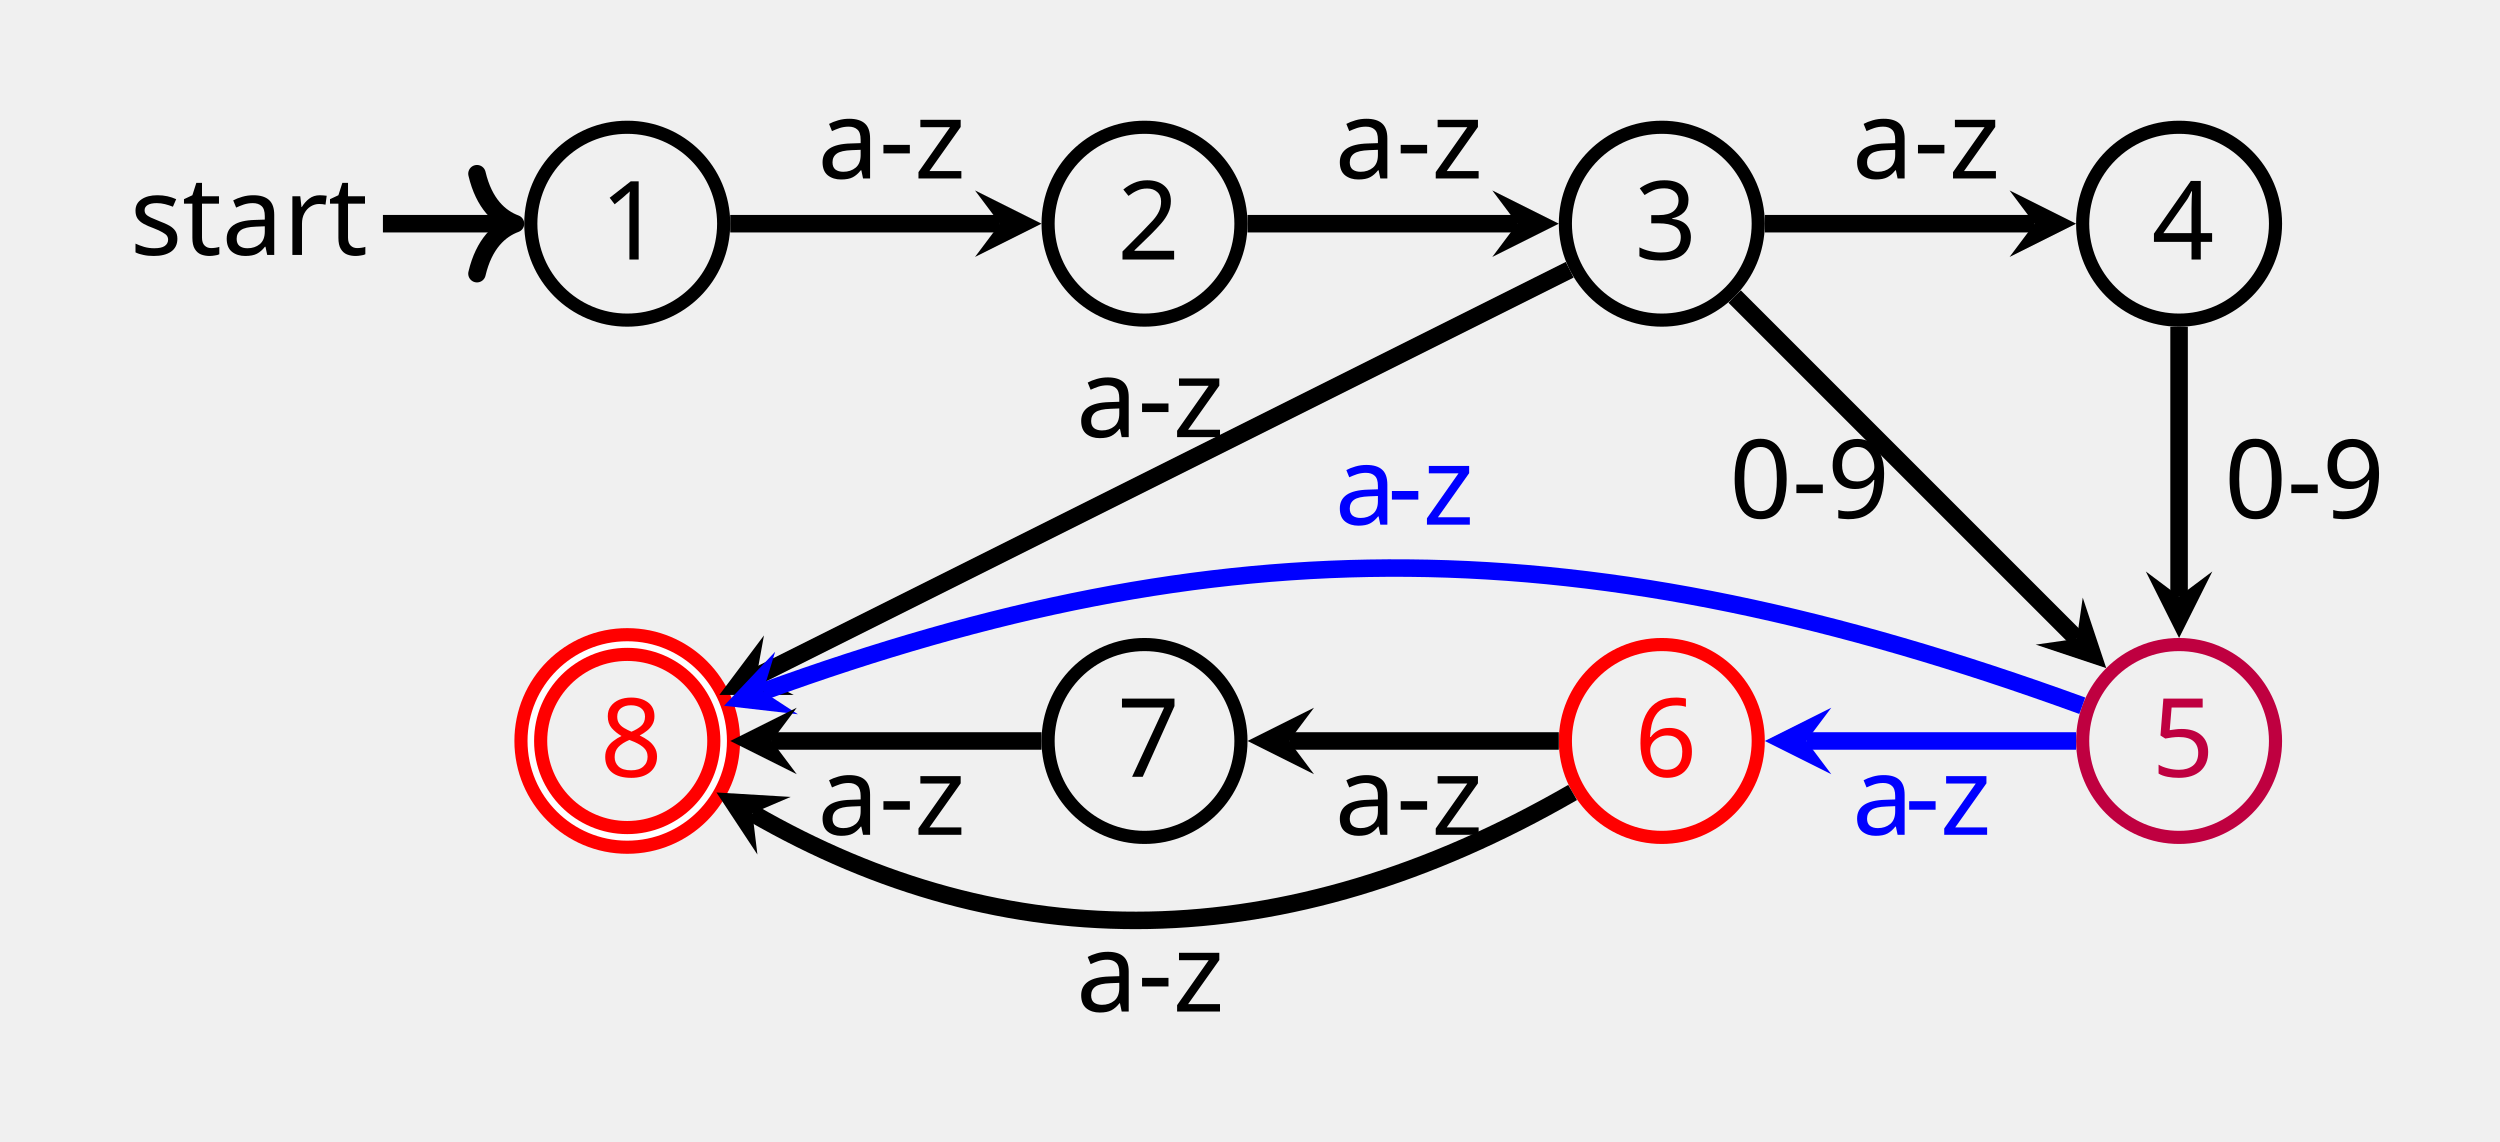
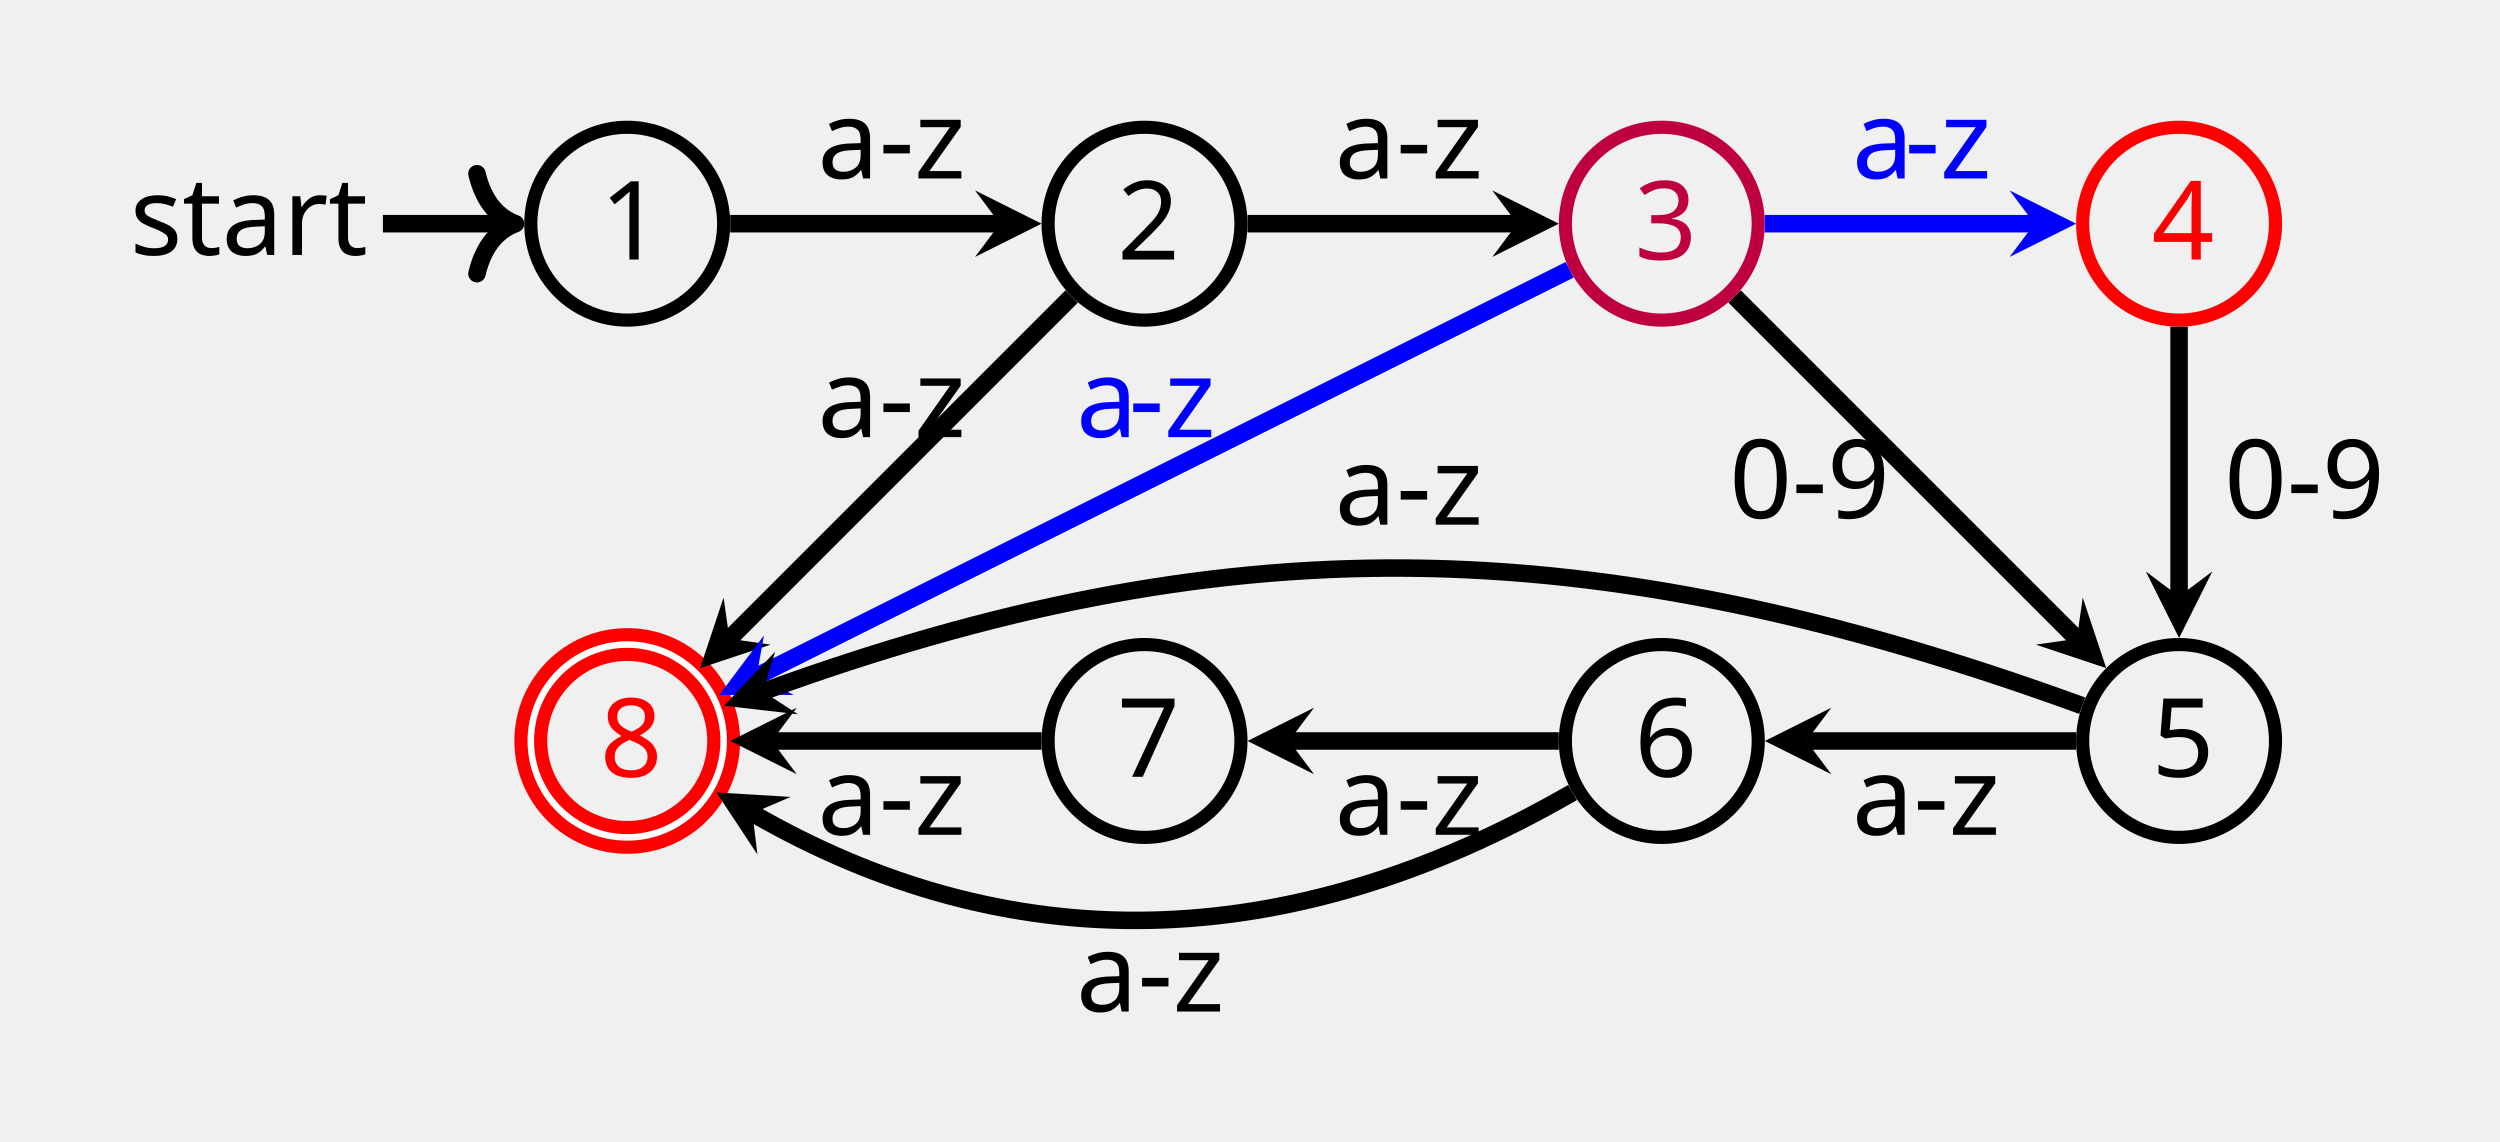
<svg xmlns="http://www.w3.org/2000/svg" version="1.1" id="svg2" width="303.543" height="138.58" viewBox="0 0 303.543 138.58">
  <defs id="defs6" />
  <g id="g8" transform="matrix(1.333333,0,0,-1.333333,0,138.58)">
    <g id="g10" transform="translate(57.118,83.565)">
      <g id="g12">
        <g id="g14">
          <g id="g16">
            <g id="g18">
              <path d="M 8.781,0 C 8.781,4.85 4.85,8.781 0,8.781 -4.85,8.781 -8.781,4.85 -8.781,0 c 0,-4.85 3.932,-8.781 8.781,-8.781 4.85,0 8.781,3.932 8.781,8.781 z" style="fill:none;stroke:#000000;stroke-width:1.196;stroke-linecap:butt;stroke-linejoin:miter;stroke-miterlimit:10;stroke-dasharray:none;stroke-opacity:1" id="path20" />
            </g>
            <g id="g22" transform="translate(-2.49,-3.265)">
              <g id="g24">
                <g id="g26" transform="translate(-54.628,-80.3)">
                  <text xml:space="preserve" transform="matrix(1,0,0,-1,54.628,80.3)" style="font-variant:normal;font-weight:normal;font-size:9.963px;font-family:CMSS10;-inkscape-font-specification:CMSS10;writing-mode:lr-tb;fill:#000000;fill-opacity:1;fill-rule:nonzero;stroke:none" id="text30">
                    <tspan x="0" y="0" id="tspan28">1</tspan>
                  </text>
                  <g id="g32" transform="translate(54.628,80.3)" />
                </g>
              </g>
              <g id="g34" transform="translate(2.49,3.265)" />
            </g>
          </g>
          <g id="g36">
            <g id="g38">
              <path d="m -22.248,0 h 11.274" style="fill:none;stroke:#000000;stroke-width:1.594;stroke-linecap:butt;stroke-linejoin:miter;stroke-miterlimit:10;stroke-dasharray:none;stroke-opacity:1" id="path40" />
              <g id="g42" transform="translate(-10.17616)">
                <g id="g44">
                  <path d="M -3.507,4.551 C -2.866,1.82 -1.438,0.531 0,0 -1.438,-0.531 -2.866,-1.82 -3.507,-4.551" style="fill:none;stroke:#000000;stroke-width:1.594;stroke-linecap:round;stroke-linejoin:round;stroke-miterlimit:10;stroke-dasharray:none;stroke-opacity:1" id="path46" />
                </g>
              </g>
              <g id="g48">
                <g id="g50" transform="translate(-45.294,-2.846)">
                  <g id="g52">
                    <g id="g54" transform="translate(-11.824,-80.719)">
                      <text xml:space="preserve" transform="matrix(1,0,0,-1,11.824,80.719)" style="font-variant:normal;font-weight:normal;font-size:9.963px;font-family:CMSS10;-inkscape-font-specification:CMSS10;writing-mode:lr-tb;fill:#000000;fill-opacity:1;fill-rule:nonzero;stroke:none" id="text58">
                        <tspan x="0 3.819 7.416 11.925 15.329" y="0" id="tspan56">start</tspan>
                      </text>
                      <g id="g60" transform="translate(11.824,80.719)" />
                    </g>
                  </g>
                  <g id="g62" transform="translate(45.294,2.846)" />
                </g>
              </g>
            </g>
          </g>
          <g id="g64">
            <g id="g66">
              <path d="m 55.886,0 c 0,4.85 -3.932,8.781 -8.781,8.781 -4.85,0 -8.781,-3.932 -8.781,-8.781 0,-4.85 3.932,-8.781 8.781,-8.781 4.85,0 8.781,3.932 8.781,8.781 z" style="fill:none;stroke:#000000;stroke-width:1.196;stroke-linecap:butt;stroke-linejoin:miter;stroke-miterlimit:10;stroke-dasharray:none;stroke-opacity:1" id="path68" />
            </g>
            <g id="g70" transform="translate(44.614,-3.265)">
              <g id="g72">
                <g id="g74" transform="translate(-101.732,-80.3)">
                  <text xml:space="preserve" transform="matrix(1,0,0,-1,101.732,80.3)" style="font-variant:normal;font-weight:normal;font-size:9.963px;font-family:CMSS10;-inkscape-font-specification:CMSS10;writing-mode:lr-tb;fill:#000000;fill-opacity:1;fill-rule:nonzero;stroke:none" id="text78">
                    <tspan x="0" y="0" id="tspan76">2</tspan>
                  </text>
                  <g id="g80" transform="translate(101.732,80.3)" />
                </g>
              </g>
              <g id="g82" transform="translate(-44.614,3.265)" />
            </g>
          </g>
          <g id="g84">
            <g id="g86">
-               <path d="m 102.992,0 c 0,4.85 -3.932,8.781 -8.781,8.781 -4.85,0 -8.781,-3.932 -8.781,-8.781 0,-4.85 3.932,-8.781 8.781,-8.781 4.85,0 8.781,3.932 8.781,8.781 z" style="fill:none;stroke:#000000;stroke-width:1.196;stroke-linecap:butt;stroke-linejoin:miter;stroke-miterlimit:10;stroke-dasharray:none;stroke-opacity:1" id="path88" />
+               <path d="m 102.992,0 c 0,4.85 -3.932,8.781 -8.781,8.781 -4.85,0 -8.781,-3.932 -8.781,-8.781 0,-4.85 3.932,-8.781 8.781,-8.781 4.85,0 8.781,3.932 8.781,8.781 z" style="fill:none;stroke:#bf0040;stroke-width:1.196;stroke-linecap:butt;stroke-linejoin:miter;stroke-miterlimit:10;stroke-dasharray:none;stroke-opacity:1" id="path88" />
            </g>
            <g id="g90" transform="translate(91.719,-3.265)">
              <g id="g92">
                <g id="g94" transform="translate(-148.837,-80.3)">
-                   <text xml:space="preserve" transform="matrix(1,0,0,-1,148.837,80.3)" style="font-variant:normal;font-weight:normal;font-size:9.963px;font-family:CMSS10;-inkscape-font-specification:CMSS10;writing-mode:lr-tb;fill:#000000;fill-opacity:1;fill-rule:nonzero;stroke:none" id="text98">
+                   <text xml:space="preserve" transform="matrix(1,0,0,-1,148.837,80.3)" style="font-variant:normal;font-weight:normal;font-size:9.963px;font-family:CMSS10;-inkscape-font-specification:CMSS10;writing-mode:lr-tb;fill:#bf0040;fill-opacity:1;fill-rule:nonzero;stroke:none" id="text98">
                    <tspan x="0" y="0" id="tspan96">3</tspan>
                  </text>
                  <g id="g100" transform="translate(148.837,80.3)" />
                </g>
              </g>
              <g id="g102" transform="translate(-91.719,3.265)" />
            </g>
          </g>
          <g id="g104">
            <g id="g106">
-               <path d="m 150.097,0 c 0,4.85 -3.932,8.781 -8.781,8.781 -4.85,0 -8.781,-3.932 -8.781,-8.781 0,-4.85 3.932,-8.781 8.781,-8.781 4.85,0 8.781,3.932 8.781,8.781 z" style="fill:none;stroke:#000000;stroke-width:1.196;stroke-linecap:butt;stroke-linejoin:miter;stroke-miterlimit:10;stroke-dasharray:none;stroke-opacity:1" id="path108" />
+               <path d="m 150.097,0 c 0,4.85 -3.932,8.781 -8.781,8.781 -4.85,0 -8.781,-3.932 -8.781,-8.781 0,-4.85 3.932,-8.781 8.781,-8.781 4.85,0 8.781,3.932 8.781,8.781 z" style="fill:none;stroke:#ff0000;stroke-width:1.196;stroke-linecap:butt;stroke-linejoin:miter;stroke-miterlimit:10;stroke-dasharray:none;stroke-opacity:1" id="path108" />
            </g>
            <g id="g110" transform="translate(138.823,-3.265)">
              <g id="g112">
                <g id="g114" transform="translate(-195.941,-80.3)">
-                   <text xml:space="preserve" transform="matrix(1,0,0,-1,195.941,80.3)" style="font-variant:normal;font-weight:normal;font-size:9.963px;font-family:CMSS10;-inkscape-font-specification:CMSS10;writing-mode:lr-tb;fill:#000000;fill-opacity:1;fill-rule:nonzero;stroke:none" id="text118">
+                   <text xml:space="preserve" transform="matrix(1,0,0,-1,195.941,80.3)" style="font-variant:normal;font-weight:normal;font-size:9.963px;font-family:CMSS10;-inkscape-font-specification:CMSS10;writing-mode:lr-tb;fill:#ff0000;fill-opacity:1;fill-rule:nonzero;stroke:none" id="text118">
                    <tspan x="0" y="0" id="tspan116">4</tspan>
                  </text>
                  <g id="g120" transform="translate(195.941,80.3)" />
                </g>
              </g>
              <g id="g122" transform="translate(-138.823,3.265)" />
            </g>
          </g>
          <g id="g124">
            <g id="g126">
-               <path d="m 150.097,-47.105 c 0,4.85 -3.932,8.781 -8.781,8.781 -4.85,0 -8.781,-3.932 -8.781,-8.781 0,-4.85 3.932,-8.781 8.781,-8.781 4.85,0 8.781,3.932 8.781,8.781 z" style="fill:none;stroke:#bf0040;stroke-width:1.196;stroke-linecap:butt;stroke-linejoin:miter;stroke-miterlimit:10;stroke-dasharray:none;stroke-opacity:1" id="path128" />
+               <path d="m 150.097,-47.105 c 0,4.85 -3.932,8.781 -8.781,8.781 -4.85,0 -8.781,-3.932 -8.781,-8.781 0,-4.85 3.932,-8.781 8.781,-8.781 4.85,0 8.781,3.932 8.781,8.781 z" style="fill:none;stroke:#000000;stroke-width:1.196;stroke-linecap:butt;stroke-linejoin:miter;stroke-miterlimit:10;stroke-dasharray:none;stroke-opacity:1" id="path128" />
            </g>
            <g id="g130" transform="translate(138.823,-50.37)">
              <g id="g132">
                <g id="g134" transform="translate(-195.941,-33.195)">
-                   <text xml:space="preserve" transform="matrix(1,0,0,-1,195.941,33.195)" style="font-variant:normal;font-weight:normal;font-size:9.963px;font-family:CMSS10;-inkscape-font-specification:CMSS10;writing-mode:lr-tb;fill:#bf0040;fill-opacity:1;fill-rule:nonzero;stroke:none" id="text138">
+                   <text xml:space="preserve" transform="matrix(1,0,0,-1,195.941,33.195)" style="font-variant:normal;font-weight:normal;font-size:9.963px;font-family:CMSS10;-inkscape-font-specification:CMSS10;writing-mode:lr-tb;fill:#000000;fill-opacity:1;fill-rule:nonzero;stroke:none" id="text138">
                    <tspan x="0" y="0" id="tspan136">5</tspan>
                  </text>
                  <g id="g140" transform="translate(195.941,33.195)" />
                </g>
              </g>
              <g id="g142" transform="translate(-138.823,50.37)" />
            </g>
          </g>
          <g id="g144">
            <g id="g146">
-               <path d="m 102.992,-47.105 c 0,4.85 -3.932,8.781 -8.781,8.781 -4.85,0 -8.781,-3.932 -8.781,-8.781 0,-4.85 3.932,-8.781 8.781,-8.781 4.85,0 8.781,3.932 8.781,8.781 z" style="fill:none;stroke:#ff0000;stroke-width:1.196;stroke-linecap:butt;stroke-linejoin:miter;stroke-miterlimit:10;stroke-dasharray:none;stroke-opacity:1" id="path148" />
+               <path d="m 102.992,-47.105 c 0,4.85 -3.932,8.781 -8.781,8.781 -4.85,0 -8.781,-3.932 -8.781,-8.781 0,-4.85 3.932,-8.781 8.781,-8.781 4.85,0 8.781,3.932 8.781,8.781 z" style="fill:none;stroke:#000000;stroke-width:1.196;stroke-linecap:butt;stroke-linejoin:miter;stroke-miterlimit:10;stroke-dasharray:none;stroke-opacity:1" id="path148" />
            </g>
            <g id="g150" transform="translate(91.719,-50.37)">
              <g id="g152">
                <g id="g154" transform="translate(-148.837,-33.195)">
-                   <text xml:space="preserve" transform="matrix(1,0,0,-1,148.837,33.195)" style="font-variant:normal;font-weight:normal;font-size:9.963px;font-family:CMSS10;-inkscape-font-specification:CMSS10;writing-mode:lr-tb;fill:#ff0000;fill-opacity:1;fill-rule:nonzero;stroke:none" id="text158">
+                   <text xml:space="preserve" transform="matrix(1,0,0,-1,148.837,33.195)" style="font-variant:normal;font-weight:normal;font-size:9.963px;font-family:CMSS10;-inkscape-font-specification:CMSS10;writing-mode:lr-tb;fill:#000000;fill-opacity:1;fill-rule:nonzero;stroke:none" id="text158">
                    <tspan x="0" y="0" id="tspan156">6</tspan>
                  </text>
                  <g id="g160" transform="translate(148.837,33.195)" />
                </g>
              </g>
              <g id="g162" transform="translate(-91.719,50.37)" />
            </g>
          </g>
          <g id="g164">
            <g id="g166">
              <path d="m 55.886,-47.105 c 0,4.85 -3.932,8.781 -8.781,8.781 -4.85,0 -8.781,-3.932 -8.781,-8.781 0,-4.85 3.932,-8.781 8.781,-8.781 4.85,0 8.781,3.932 8.781,8.781 z" style="fill:none;stroke:#000000;stroke-width:1.196;stroke-linecap:butt;stroke-linejoin:miter;stroke-miterlimit:10;stroke-dasharray:none;stroke-opacity:1" id="path168" />
            </g>
            <g id="g170" transform="translate(44.614,-50.37)">
              <g id="g172">
                <g id="g174" transform="translate(-101.732,-33.195)">
                  <text xml:space="preserve" transform="matrix(1,0,0,-1,101.732,33.195)" style="font-variant:normal;font-weight:normal;font-size:9.963px;font-family:CMSS10;-inkscape-font-specification:CMSS10;writing-mode:lr-tb;fill:#000000;fill-opacity:1;fill-rule:nonzero;stroke:none" id="text178">
                    <tspan x="0" y="0" id="tspan176">7</tspan>
                  </text>
                  <g id="g180" transform="translate(101.732,33.195)" />
                </g>
              </g>
              <g id="g182" transform="translate(-44.614,50.37)" />
            </g>
          </g>
          <g id="g184">
            <g id="g186">
              <g id="g188">
                <path d="m 8.781,-47.105 c 0,4.85 -3.932,8.781 -8.781,8.781 -4.85,0 -8.781,-3.932 -8.781,-8.781 0,-4.85 3.932,-8.781 8.781,-8.781 4.85,0 8.781,3.932 8.781,8.781 z" style="fill:none;stroke:#ff0000;stroke-width:2.989;stroke-linecap:butt;stroke-linejoin:miter;stroke-miterlimit:10;stroke-dasharray:none;stroke-opacity:1" id="path190" />
                <g id="g192">
                  <path d="m 8.781,-47.105 c 0,4.85 -3.932,8.781 -8.781,8.781 -4.85,0 -8.781,-3.932 -8.781,-8.781 0,-4.85 3.932,-8.781 8.781,-8.781 4.85,0 8.781,3.932 8.781,8.781 z" style="fill:none;stroke:#ffffff;stroke-width:0.598;stroke-linecap:butt;stroke-linejoin:miter;stroke-miterlimit:10;stroke-dasharray:none;stroke-opacity:1" id="path194" />
                </g>
              </g>
            </g>
            <g id="g196" transform="translate(-2.49,-50.37)">
              <g id="g198">
                <g id="g200" transform="translate(-54.628,-33.195)">
                  <text xml:space="preserve" transform="matrix(1,0,0,-1,54.628,33.195)" style="font-variant:normal;font-weight:normal;font-size:9.963px;font-family:CMSS10;-inkscape-font-specification:CMSS10;writing-mode:lr-tb;fill:#ff0000;fill-opacity:1;fill-rule:nonzero;stroke:none" id="text204">
                    <tspan x="0" y="0" id="tspan202">8</tspan>
                  </text>
                  <g id="g206" transform="translate(54.628,33.195)" />
                </g>
              </g>
              <g id="g208" transform="translate(2.49,50.37)" />
            </g>
          </g>
          <g id="g210">
            <g id="g212">
              <path d="M 9.379,0 H 33.94" style="fill:none;stroke:#000000;stroke-width:1.594;stroke-linecap:butt;stroke-linejoin:miter;stroke-miterlimit:10;stroke-dasharray:none;stroke-opacity:1" id="path214" />
              <g id="g216" transform="translate(33.94012)">
                <g id="g218">
                  <path d="M 3.786,0 -2.271,3.029 0,0 -2.271,-3.029" style="fill:#000000;fill-opacity:1;fill-rule:nonzero;stroke:none" id="path220" />
                </g>
              </g>
              <g id="g222">
                <g id="g224" transform="translate(17.333,4.118)">
                  <g id="g226">
                    <g id="g228" transform="translate(-74.451,-87.683)">
                      <text xml:space="preserve" transform="matrix(1,0,0,-1,74.451,87.683)" style="font-variant:normal;font-weight:normal;font-size:9.963px;font-family:CMSS10;-inkscape-font-specification:CMSS10;writing-mode:lr-tb;fill:#000000;fill-opacity:1;fill-rule:nonzero;stroke:none" id="text232">
                        <tspan x="0 4.788 8.109" y="0" id="tspan230">a-z</tspan>
                      </text>
                      <g id="g234" transform="translate(74.451,87.683)" />
                    </g>
                  </g>
                  <g id="g236" transform="translate(-17.333,-4.118)" />
                </g>
              </g>
            </g>
          </g>
          <g id="g238">
            <g id="g240">
              <path d="M 56.484,0 H 81.045" style="fill:none;stroke:#000000;stroke-width:1.594;stroke-linecap:butt;stroke-linejoin:miter;stroke-miterlimit:10;stroke-dasharray:none;stroke-opacity:1" id="path242" />
              <g id="g244" transform="translate(81.04524)">
                <g id="g246">
                  <path d="M 3.786,0 -2.271,3.029 0,0 -2.271,-3.029" style="fill:#000000;fill-opacity:1;fill-rule:nonzero;stroke:none" id="path248" />
                </g>
              </g>
              <g id="g250">
                <g id="g252" transform="translate(64.437,4.118)">
                  <g id="g254">
                    <g id="g256" transform="translate(-121.555,-87.683)">
                      <text xml:space="preserve" transform="matrix(1,0,0,-1,121.555,87.683)" style="font-variant:normal;font-weight:normal;font-size:9.963px;font-family:CMSS10;-inkscape-font-specification:CMSS10;writing-mode:lr-tb;fill:#000000;fill-opacity:1;fill-rule:nonzero;stroke:none" id="text260">
                        <tspan x="0 4.788 8.109" y="0" id="tspan258">a-z</tspan>
                      </text>
                      <g id="g262" transform="translate(121.555,87.683)" />
                    </g>
                  </g>
                  <g id="g264" transform="translate(-64.437,-4.118)" />
                </g>
              </g>
            </g>
          </g>
          <g id="g266">
            <g id="g268">
-               <path d="m 103.589,0 h 24.561" style="fill:none;stroke:#000000;stroke-width:1.594;stroke-linecap:butt;stroke-linejoin:miter;stroke-miterlimit:10;stroke-dasharray:none;stroke-opacity:1" id="path270" />
-               <g id="g272" transform="translate(128.1503)">
+               <path d="M 40.473,-6.632 9.309,-37.796" style="fill:none;stroke:#000000;stroke-width:1.594;stroke-linecap:butt;stroke-linejoin:miter;stroke-miterlimit:10;stroke-dasharray:none;stroke-opacity:1" id="path270" />
+               <g id="g272" transform="matrix(-0.7071,-0.7071,0.7071,-0.7071,9.30905,-37.79605)">
                <g id="g274">
                  <path d="M 3.786,0 -2.271,3.029 0,0 -2.271,-3.029" style="fill:#000000;fill-opacity:1;fill-rule:nonzero;stroke:none" id="path276" />
                </g>
              </g>
              <g id="g278">
-                 <g id="g280" transform="translate(111.542,4.118)">
+                 <g id="g280" transform="translate(17.333,-19.435)">
                  <g id="g282">
-                     <g id="g284" transform="translate(-168.66,-87.683)">
-                       <text xml:space="preserve" transform="matrix(1,0,0,-1,168.66,87.683)" style="font-variant:normal;font-weight:normal;font-size:9.963px;font-family:CMSS10;-inkscape-font-specification:CMSS10;writing-mode:lr-tb;fill:#000000;fill-opacity:1;fill-rule:nonzero;stroke:none" id="text288">
+                     <g id="g284" transform="translate(-74.451,-64.13)">
+                       <text xml:space="preserve" transform="matrix(1,0,0,-1,74.451,64.13)" style="font-variant:normal;font-weight:normal;font-size:9.963px;font-family:CMSS10;-inkscape-font-specification:CMSS10;writing-mode:lr-tb;fill:#000000;fill-opacity:1;fill-rule:nonzero;stroke:none" id="text288">
                        <tspan x="0 4.788 8.109" y="0" id="tspan286">a-z</tspan>
                      </text>
-                       <g id="g290" transform="translate(168.66,87.683)" />
-                     </g>
-                   </g>
-                   <g id="g292" transform="translate(-111.542,-4.118)" />
+                       <g id="g290" transform="translate(74.451,64.13)" />
+                     </g>
+                   </g>
+                   <g id="g292" transform="translate(-17.333,19.435)" />
                </g>
              </g>
            </g>
          </g>
          <g id="g294">
            <g id="g296">
-               <path d="m 100.842,-6.632 31.164,-31.164" style="fill:none;stroke:#000000;stroke-width:1.594;stroke-linecap:butt;stroke-linejoin:miter;stroke-miterlimit:10;stroke-dasharray:none;stroke-opacity:1" id="path298" />
-               <g id="g300" transform="matrix(0.7071,-0.7071,0.7071,0.7071,132.0063,-37.79605)">
+               <path d="m 103.589,0 h 24.561" style="fill:none;stroke:#0000ff;stroke-width:1.594;stroke-linecap:butt;stroke-linejoin:miter;stroke-miterlimit:10;stroke-dasharray:none;stroke-opacity:1" id="path298" />
+               <g id="g300" transform="translate(128.1503)">
                <g id="g302">
-                   <path d="M 3.786,0 -2.271,3.029 0,0 -2.271,-3.029" style="fill:#000000;fill-opacity:1;fill-rule:nonzero;stroke:none" id="path304" />
+                   <path d="M 3.786,0 -2.271,3.029 0,0 -2.271,-3.029" style="fill:#0000ff;fill-opacity:1;fill-rule:nonzero;stroke:none" id="path304" />
                </g>
              </g>
              <g id="g306">
-                 <g id="g308" transform="translate(100.361,-26.818)">
+                 <g id="g308" transform="translate(111.542,4.118)">
                  <g id="g310">
-                     <g id="g312" transform="translate(-157.479,-56.747)">
-                       <text xml:space="preserve" transform="matrix(1,0,0,-1,157.479,56.747)" style="font-variant:normal;font-weight:normal;font-size:9.963px;font-family:CMSS10;-inkscape-font-specification:CMSS10;writing-mode:lr-tb;fill:#000000;fill-opacity:1;fill-rule:nonzero;stroke:none" id="text316">
-                         <tspan x="0 4.981 8.302" y="0" id="tspan314">0-9</tspan>
-                       </text>
-                       <g id="g318" transform="translate(157.479,56.747)" />
-                     </g>
-                   </g>
-                   <g id="g320" transform="translate(-100.361,26.818)" />
-                 </g>
-               </g>
-             </g>
-           </g>
-           <g id="g322">
-             <g id="g324">
-               <path d="M 85.822,-4.194 11.774,-41.218" style="fill:none;stroke:#000000;stroke-width:1.594;stroke-linecap:butt;stroke-linejoin:miter;stroke-miterlimit:10;stroke-dasharray:none;stroke-opacity:1" id="path326" />
-               <g id="g328" transform="matrix(-0.89436,-0.44717,0.44717,-0.89436,11.77426,-41.21808)">
-                 <g id="g330">
-                   <path d="M 3.786,0 -2.271,3.029 0,0 -2.271,-3.029" style="fill:#000000;fill-opacity:1;fill-rule:nonzero;stroke:none" id="path332" />
-                 </g>
-               </g>
-               <g id="g334">
-                 <g id="g336" transform="translate(40.885,-19.435)">
-                   <g id="g338">
-                     <g id="g340" transform="translate(-98.003,-64.13)">
-                       <text xml:space="preserve" transform="matrix(1,0,0,-1,98.003,64.13)" style="font-variant:normal;font-weight:normal;font-size:9.963px;font-family:CMSS10;-inkscape-font-specification:CMSS10;writing-mode:lr-tb;fill:#000000;fill-opacity:1;fill-rule:nonzero;stroke:none" id="text344">
-                         <tspan x="0 4.788 8.109" y="0" id="tspan342">a-z</tspan>
-                       </text>
-                       <g id="g346" transform="translate(98.003,64.13)" />
-                     </g>
-                   </g>
-                   <g id="g348" transform="translate(-40.885,19.435)" />
-                 </g>
-               </g>
-             </g>
-           </g>
-           <g id="g350">
-             <g id="g352">
-               <path d="M 141.315,-9.379 V -33.94" style="fill:none;stroke:#000000;stroke-width:1.594;stroke-linecap:butt;stroke-linejoin:miter;stroke-miterlimit:10;stroke-dasharray:none;stroke-opacity:1" id="path354" />
-               <g id="g356" transform="rotate(-90,53.6876,-87.62772)">
-                 <g id="g358">
-                   <path d="M 3.786,0 -2.271,3.029 0,0 -2.271,-3.029" style="fill:#000000;fill-opacity:1;fill-rule:nonzero;stroke:none" id="path360" />
-                 </g>
-               </g>
-               <g id="g362">
-                 <g id="g364" transform="translate(145.431,-26.818)">
-                   <g id="g366">
-                     <g id="g368" transform="translate(-202.549,-56.747)">
-                       <text xml:space="preserve" transform="matrix(1,0,0,-1,202.549,56.747)" style="font-variant:normal;font-weight:normal;font-size:9.963px;font-family:CMSS10;-inkscape-font-specification:CMSS10;writing-mode:lr-tb;fill:#000000;fill-opacity:1;fill-rule:nonzero;stroke:none" id="text372">
-                         <tspan x="0 4.981 8.302" y="0" id="tspan370">0-9</tspan>
-                       </text>
-                       <g id="g374" transform="translate(202.549,56.747)" />
-                     </g>
-                   </g>
-                   <g id="g376" transform="translate(-145.431,26.818)" />
-                 </g>
-               </g>
-             </g>
-           </g>
-           <g id="g378">
-             <g id="g380">
-               <path d="M 131.936,-47.105 H 107.375" style="fill:none;stroke:#0000ff;stroke-width:1.594;stroke-linecap:butt;stroke-linejoin:miter;stroke-miterlimit:10;stroke-dasharray:none;stroke-opacity:1" id="path382" />
-               <g id="g384" transform="rotate(180,53.68759,-23.55255)">
-                 <g id="g386">
-                   <path d="M 3.786,0 -2.271,3.029 0,0 -2.271,-3.029" style="fill:#0000ff;fill-opacity:1;fill-rule:nonzero;stroke:none" id="path388" />
-                 </g>
-               </g>
-               <g id="g390">
-                 <g id="g392" transform="translate(111.542,-55.65)">
-                   <g id="g394">
-                     <g id="g396" transform="translate(-168.66,-27.915)">
-                       <text xml:space="preserve" transform="matrix(1,0,0,-1,168.66,27.915)" style="font-variant:normal;font-weight:normal;font-size:9.963px;font-family:CMSS10;-inkscape-font-specification:CMSS10;writing-mode:lr-tb;fill:#0000ff;fill-opacity:1;fill-rule:nonzero;stroke:none" id="text402">
-                         <tspan x="0" y="0" id="tspan398">a</tspan>
-                         <tspan x="4.788 8.109" y="0" id="tspan400">-z</tspan>
-                       </text>
-                       <g id="g404" transform="translate(168.66,27.915)" />
-                     </g>
-                   </g>
-                   <g id="g406" transform="translate(-111.542,55.65)" />
-                 </g>
-               </g>
-             </g>
-           </g>
-           <g id="g408">
-             <g id="g410">
-               <path d="M 132.502,-43.897 C 87.176,-27.4 54.14,-27.4 12.371,-42.603" style="fill:none;stroke:#0000ff;stroke-width:1.594;stroke-linecap:butt;stroke-linejoin:miter;stroke-miterlimit:10;stroke-dasharray:none;stroke-opacity:1" id="path412" />
-               <g id="g414" transform="matrix(-0.93968,-0.34201,0.34201,-0.93968,12.37086,-42.60255)">
-                 <g id="g416">
-                   <path d="M 3.786,0 -2.271,3.029 0,0 -2.271,-3.029" style="fill:#0000ff;fill-opacity:1;fill-rule:nonzero;stroke:none" id="path418" />
-                 </g>
-               </g>
-               <g id="g420">
-                 <g id="g422" transform="translate(64.437,-27.406)">
-                   <g id="g424">
-                     <g id="g426" transform="translate(-121.555,-56.159)">
-                       <text xml:space="preserve" transform="matrix(1,0,0,-1,121.555,56.159)" style="font-variant:normal;font-weight:normal;font-size:9.963px;font-family:CMSS10;-inkscape-font-specification:CMSS10;writing-mode:lr-tb;fill:#0000ff;fill-opacity:1;fill-rule:nonzero;stroke:none" id="text432">
-                         <tspan x="0" y="0" id="tspan428">a</tspan>
-                         <tspan x="4.788 8.109" y="0" id="tspan430">-z</tspan>
-                       </text>
-                       <g id="g434" transform="translate(121.555,56.159)" />
-                     </g>
-                   </g>
-                   <g id="g436" transform="translate(-64.437,27.406)" />
+                     <g id="g312" transform="translate(-168.66,-87.683)">
+                       <text xml:space="preserve" transform="matrix(1,0,0,-1,168.66,87.683)" style="font-variant:normal;font-weight:normal;font-size:9.963px;font-family:CMSS10;-inkscape-font-specification:CMSS10;writing-mode:lr-tb;fill:#0000ff;fill-opacity:1;fill-rule:nonzero;stroke:none" id="text318">
+                         <tspan x="0" y="0" id="tspan314">a</tspan>
+                         <tspan x="4.788 8.109" y="0" id="tspan316">-z</tspan>
+                       </text>
+                       <g id="g320" transform="translate(168.66,87.683)" />
+                     </g>
+                   </g>
+                   <g id="g322" transform="translate(-111.542,-4.118)" />
+                 </g>
+               </g>
+             </g>
+           </g>
+           <g id="g324">
+             <g id="g326">
+               <path d="m 100.842,-6.632 31.164,-31.164" style="fill:none;stroke:#000000;stroke-width:1.594;stroke-linecap:butt;stroke-linejoin:miter;stroke-miterlimit:10;stroke-dasharray:none;stroke-opacity:1" id="path328" />
+               <g id="g330" transform="matrix(0.7071,-0.7071,0.7071,0.7071,132.0063,-37.79605)">
+                 <g id="g332">
+                   <path d="M 3.786,0 -2.271,3.029 0,0 -2.271,-3.029" style="fill:#000000;fill-opacity:1;fill-rule:nonzero;stroke:none" id="path334" />
+                 </g>
+               </g>
+               <g id="g336">
+                 <g id="g338" transform="translate(100.361,-26.818)">
+                   <g id="g340">
+                     <g id="g342" transform="translate(-157.479,-56.747)">
+                       <text xml:space="preserve" transform="matrix(1,0,0,-1,157.479,56.747)" style="font-variant:normal;font-weight:normal;font-size:9.963px;font-family:CMSS10;-inkscape-font-specification:CMSS10;writing-mode:lr-tb;fill:#000000;fill-opacity:1;fill-rule:nonzero;stroke:none" id="text346">
+                         <tspan x="0 4.981 8.302" y="0" id="tspan344">0-9</tspan>
+                       </text>
+                       <g id="g348" transform="translate(157.479,56.747)" />
+                     </g>
+                   </g>
+                   <g id="g350" transform="translate(-100.361,26.818)" />
+                 </g>
+               </g>
+             </g>
+           </g>
+           <g id="g352">
+             <g id="g354">
+               <path d="M 85.822,-4.194 11.774,-41.218" style="fill:none;stroke:#0000ff;stroke-width:1.594;stroke-linecap:butt;stroke-linejoin:miter;stroke-miterlimit:10;stroke-dasharray:none;stroke-opacity:1" id="path356" />
+               <g id="g358" transform="matrix(-0.89436,-0.44717,0.44717,-0.89436,11.77426,-41.21808)">
+                 <g id="g360">
+                   <path d="M 3.786,0 -2.271,3.029 0,0 -2.271,-3.029" style="fill:#0000ff;fill-opacity:1;fill-rule:nonzero;stroke:none" id="path362" />
+                 </g>
+               </g>
+               <g id="g364">
+                 <g id="g366" transform="translate(40.885,-19.435)">
+                   <g id="g368">
+                     <g id="g370" transform="translate(-98.003,-64.13)">
+                       <text xml:space="preserve" transform="matrix(1,0,0,-1,98.003,64.13)" style="font-variant:normal;font-weight:normal;font-size:9.963px;font-family:CMSS10;-inkscape-font-specification:CMSS10;writing-mode:lr-tb;fill:#0000ff;fill-opacity:1;fill-rule:nonzero;stroke:none" id="text376">
+                         <tspan x="0" y="0" id="tspan372">a</tspan>
+                         <tspan x="4.788 8.109" y="0" id="tspan374">-z</tspan>
+                       </text>
+                       <g id="g378" transform="translate(98.003,64.13)" />
+                     </g>
+                   </g>
+                   <g id="g380" transform="translate(-40.885,19.435)" />
+                 </g>
+               </g>
+             </g>
+           </g>
+           <g id="g382">
+             <g id="g384">
+               <path d="M 141.315,-9.379 V -33.94" style="fill:none;stroke:#000000;stroke-width:1.594;stroke-linecap:butt;stroke-linejoin:miter;stroke-miterlimit:10;stroke-dasharray:none;stroke-opacity:1" id="path386" />
+               <g id="g388" transform="rotate(-90,53.6876,-87.62772)">
+                 <g id="g390">
+                   <path d="M 3.786,0 -2.271,3.029 0,0 -2.271,-3.029" style="fill:#000000;fill-opacity:1;fill-rule:nonzero;stroke:none" id="path392" />
+                 </g>
+               </g>
+               <g id="g394">
+                 <g id="g396" transform="translate(145.431,-26.818)">
+                   <g id="g398">
+                     <g id="g400" transform="translate(-202.549,-56.747)">
+                       <text xml:space="preserve" transform="matrix(1,0,0,-1,202.549,56.747)" style="font-variant:normal;font-weight:normal;font-size:9.963px;font-family:CMSS10;-inkscape-font-specification:CMSS10;writing-mode:lr-tb;fill:#000000;fill-opacity:1;fill-rule:nonzero;stroke:none" id="text404">
+                         <tspan x="0 4.981 8.302" y="0" id="tspan402">0-9</tspan>
+                       </text>
+                       <g id="g406" transform="translate(202.549,56.747)" />
+                     </g>
+                   </g>
+                   <g id="g408" transform="translate(-145.431,26.818)" />
+                 </g>
+               </g>
+             </g>
+           </g>
+           <g id="g410">
+             <g id="g412">
+               <path d="M 131.936,-47.105 H 107.375" style="fill:none;stroke:#000000;stroke-width:1.594;stroke-linecap:butt;stroke-linejoin:miter;stroke-miterlimit:10;stroke-dasharray:none;stroke-opacity:1" id="path414" />
+               <g id="g416" transform="rotate(180,53.68759,-23.55255)">
+                 <g id="g418">
+                   <path d="M 3.786,0 -2.271,3.029 0,0 -2.271,-3.029" style="fill:#000000;fill-opacity:1;fill-rule:nonzero;stroke:none" id="path420" />
+                 </g>
+               </g>
+               <g id="g422">
+                 <g id="g424" transform="translate(111.542,-55.65)">
+                   <g id="g426">
+                     <g id="g428" transform="translate(-168.66,-27.915)">
+                       <text xml:space="preserve" transform="matrix(1,0,0,-1,168.66,27.915)" style="font-variant:normal;font-weight:normal;font-size:9.963px;font-family:CMSS10;-inkscape-font-specification:CMSS10;writing-mode:lr-tb;fill:#000000;fill-opacity:1;fill-rule:nonzero;stroke:none" id="text432">
+                         <tspan x="0 4.788 8.109" y="0" id="tspan430">a-z</tspan>
+                       </text>
+                       <g id="g434" transform="translate(168.66,27.915)" />
+                     </g>
+                   </g>
+                   <g id="g436" transform="translate(-111.542,55.65)" />
                </g>
              </g>
            </g>
          </g>
          <g id="g438">
            <g id="g440">
-               <path d="M 84.831,-47.105 H 60.27" style="fill:none;stroke:#000000;stroke-width:1.594;stroke-linecap:butt;stroke-linejoin:miter;stroke-miterlimit:10;stroke-dasharray:none;stroke-opacity:1" id="path442" />
-               <g id="g444" transform="rotate(180,30.13504,-23.55255)">
+               <path d="M 132.502,-43.897 C 87.176,-27.4 54.14,-27.4 12.371,-42.603" style="fill:none;stroke:#000000;stroke-width:1.594;stroke-linecap:butt;stroke-linejoin:miter;stroke-miterlimit:10;stroke-dasharray:none;stroke-opacity:1" id="path442" />
+               <g id="g444" transform="matrix(-0.93968,-0.34201,0.34201,-0.93968,12.37086,-42.60255)">
                <g id="g446">
                  <path d="M 3.786,0 -2.271,3.029 0,0 -2.271,-3.029" style="fill:#000000;fill-opacity:1;fill-rule:nonzero;stroke:none" id="path448" />
                </g>
              </g>
              <g id="g450">
-                 <g id="g452" transform="translate(64.437,-55.65)">
+                 <g id="g452" transform="translate(64.437,-27.406)">
                  <g id="g454">
-                     <g id="g456" transform="translate(-121.555,-27.915)">
-                       <text xml:space="preserve" transform="matrix(1,0,0,-1,121.555,27.915)" style="font-variant:normal;font-weight:normal;font-size:9.963px;font-family:CMSS10;-inkscape-font-specification:CMSS10;writing-mode:lr-tb;fill:#000000;fill-opacity:1;fill-rule:nonzero;stroke:none" id="text460">
+                     <g id="g456" transform="translate(-121.555,-56.159)">
+                       <text xml:space="preserve" transform="matrix(1,0,0,-1,121.555,56.159)" style="font-variant:normal;font-weight:normal;font-size:9.963px;font-family:CMSS10;-inkscape-font-specification:CMSS10;writing-mode:lr-tb;fill:#000000;fill-opacity:1;fill-rule:nonzero;stroke:none" id="text460">
                        <tspan x="0 4.788 8.109" y="0" id="tspan458">a-z</tspan>
                      </text>
-                       <g id="g462" transform="translate(121.555,27.915)" />
-                     </g>
-                   </g>
-                   <g id="g464" transform="translate(-64.437,55.65)" />
+                       <g id="g462" transform="translate(121.555,56.159)" />
+                     </g>
+                   </g>
+                   <g id="g464" transform="translate(-64.437,27.406)" />
                </g>
              </g>
            </g>
          </g>
          <g id="g466">
            <g id="g468">
-               <path d="M 86.088,-51.795 C 59.757,-66.997 34.453,-66.997 11.401,-53.687" style="fill:none;stroke:#000000;stroke-width:1.594;stroke-linecap:butt;stroke-linejoin:miter;stroke-miterlimit:10;stroke-dasharray:none;stroke-opacity:1" id="path470" />
-               <g id="g472" transform="matrix(-0.86601,0.49998,-0.49998,-0.86601,11.401,-53.68738)">
+               <path d="M 84.831,-47.105 H 60.27" style="fill:none;stroke:#000000;stroke-width:1.594;stroke-linecap:butt;stroke-linejoin:miter;stroke-miterlimit:10;stroke-dasharray:none;stroke-opacity:1" id="path470" />
+               <g id="g472" transform="rotate(180,30.13504,-23.55255)">
                <g id="g474">
                  <path d="M 3.786,0 -2.271,3.029 0,0 -2.271,-3.029" style="fill:#000000;fill-opacity:1;fill-rule:nonzero;stroke:none" id="path476" />
                </g>
              </g>
              <g id="g478">
-                 <g id="g480" transform="translate(40.885,-71.741)">
+                 <g id="g480" transform="translate(64.437,-55.65)">
                  <g id="g482">
-                     <g id="g484" transform="translate(-98.003,-11.824)">
-                       <text xml:space="preserve" transform="matrix(1,0,0,-1,98.003,11.824)" style="font-variant:normal;font-weight:normal;font-size:9.963px;font-family:CMSS10;-inkscape-font-specification:CMSS10;writing-mode:lr-tb;fill:#000000;fill-opacity:1;fill-rule:nonzero;stroke:none" id="text488">
+                     <g id="g484" transform="translate(-121.555,-27.915)">
+                       <text xml:space="preserve" transform="matrix(1,0,0,-1,121.555,27.915)" style="font-variant:normal;font-weight:normal;font-size:9.963px;font-family:CMSS10;-inkscape-font-specification:CMSS10;writing-mode:lr-tb;fill:#000000;fill-opacity:1;fill-rule:nonzero;stroke:none" id="text488">
                        <tspan x="0 4.788 8.109" y="0" id="tspan486">a-z</tspan>
                      </text>
-                       <g id="g490" transform="translate(98.003,11.824)" />
-                     </g>
-                   </g>
-                   <g id="g492" transform="translate(-40.885,71.741)" />
+                       <g id="g490" transform="translate(121.555,27.915)" />
+                     </g>
+                   </g>
+                   <g id="g492" transform="translate(-64.437,55.65)" />
                </g>
              </g>
            </g>
          </g>
          <g id="g494">
            <g id="g496">
-               <path d="M 37.726,-47.105 H 13.165" style="fill:none;stroke:#000000;stroke-width:1.594;stroke-linecap:butt;stroke-linejoin:miter;stroke-miterlimit:10;stroke-dasharray:none;stroke-opacity:1" id="path498" />
-               <g id="g500" transform="rotate(180,6.58248,-23.55255)">
+               <path d="M 86.088,-51.795 C 59.757,-66.997 34.453,-66.997 11.401,-53.687" style="fill:none;stroke:#000000;stroke-width:1.594;stroke-linecap:butt;stroke-linejoin:miter;stroke-miterlimit:10;stroke-dasharray:none;stroke-opacity:1" id="path498" />
+               <g id="g500" transform="matrix(-0.86601,0.49998,-0.49998,-0.86601,11.401,-53.68738)">
                <g id="g502">
                  <path d="M 3.786,0 -2.271,3.029 0,0 -2.271,-3.029" style="fill:#000000;fill-opacity:1;fill-rule:nonzero;stroke:none" id="path504" />
                </g>
              </g>
              <g id="g506">
-                 <g id="g508" transform="translate(17.333,-55.65)">
+                 <g id="g508" transform="translate(40.885,-71.741)">
                  <g id="g510">
-                     <g id="g512" transform="translate(-74.451,-27.915)">
-                       <text xml:space="preserve" transform="matrix(1,0,0,-1,74.451,27.915)" style="font-variant:normal;font-weight:normal;font-size:9.963px;font-family:CMSS10;-inkscape-font-specification:CMSS10;writing-mode:lr-tb;fill:#000000;fill-opacity:1;fill-rule:nonzero;stroke:none" id="text516">
+                     <g id="g512" transform="translate(-98.003,-11.824)">
+                       <text xml:space="preserve" transform="matrix(1,0,0,-1,98.003,11.824)" style="font-variant:normal;font-weight:normal;font-size:9.963px;font-family:CMSS10;-inkscape-font-specification:CMSS10;writing-mode:lr-tb;fill:#000000;fill-opacity:1;fill-rule:nonzero;stroke:none" id="text516">
                        <tspan x="0 4.788 8.109" y="0" id="tspan514">a-z</tspan>
                      </text>
-                       <g id="g518" transform="translate(74.451,27.915)" />
-                     </g>
-                   </g>
-                   <g id="g520" transform="translate(-17.333,55.65)" />
+                       <g id="g518" transform="translate(98.003,11.824)" />
+                     </g>
+                   </g>
+                   <g id="g520" transform="translate(-40.885,71.741)" />
+                 </g>
+               </g>
+             </g>
+           </g>
+           <g id="g522">
+             <g id="g524">
+               <path d="M 37.726,-47.105 H 13.165" style="fill:none;stroke:#000000;stroke-width:1.594;stroke-linecap:butt;stroke-linejoin:miter;stroke-miterlimit:10;stroke-dasharray:none;stroke-opacity:1" id="path526" />
+               <g id="g528" transform="rotate(180,6.58248,-23.55255)">
+                 <g id="g530">
+                   <path d="M 3.786,0 -2.271,3.029 0,0 -2.271,-3.029" style="fill:#000000;fill-opacity:1;fill-rule:nonzero;stroke:none" id="path532" />
+                 </g>
+               </g>
+               <g id="g534">
+                 <g id="g536" transform="translate(17.333,-55.65)">
+                   <g id="g538">
+                     <g id="g540" transform="translate(-74.451,-27.915)">
+                       <text xml:space="preserve" transform="matrix(1,0,0,-1,74.451,27.915)" style="font-variant:normal;font-weight:normal;font-size:9.963px;font-family:CMSS10;-inkscape-font-specification:CMSS10;writing-mode:lr-tb;fill:#000000;fill-opacity:1;fill-rule:nonzero;stroke:none" id="text544">
+                         <tspan x="0 4.788 8.109" y="0" id="tspan542">a-z</tspan>
+                       </text>
+                       <g id="g546" transform="translate(74.451,27.915)" />
+                     </g>
+                   </g>
+                   <g id="g548" transform="translate(-17.333,55.65)" />
                </g>
              </g>
            </g>
          </g>
        </g>
      </g>
    </g>
  </g>
</svg>
